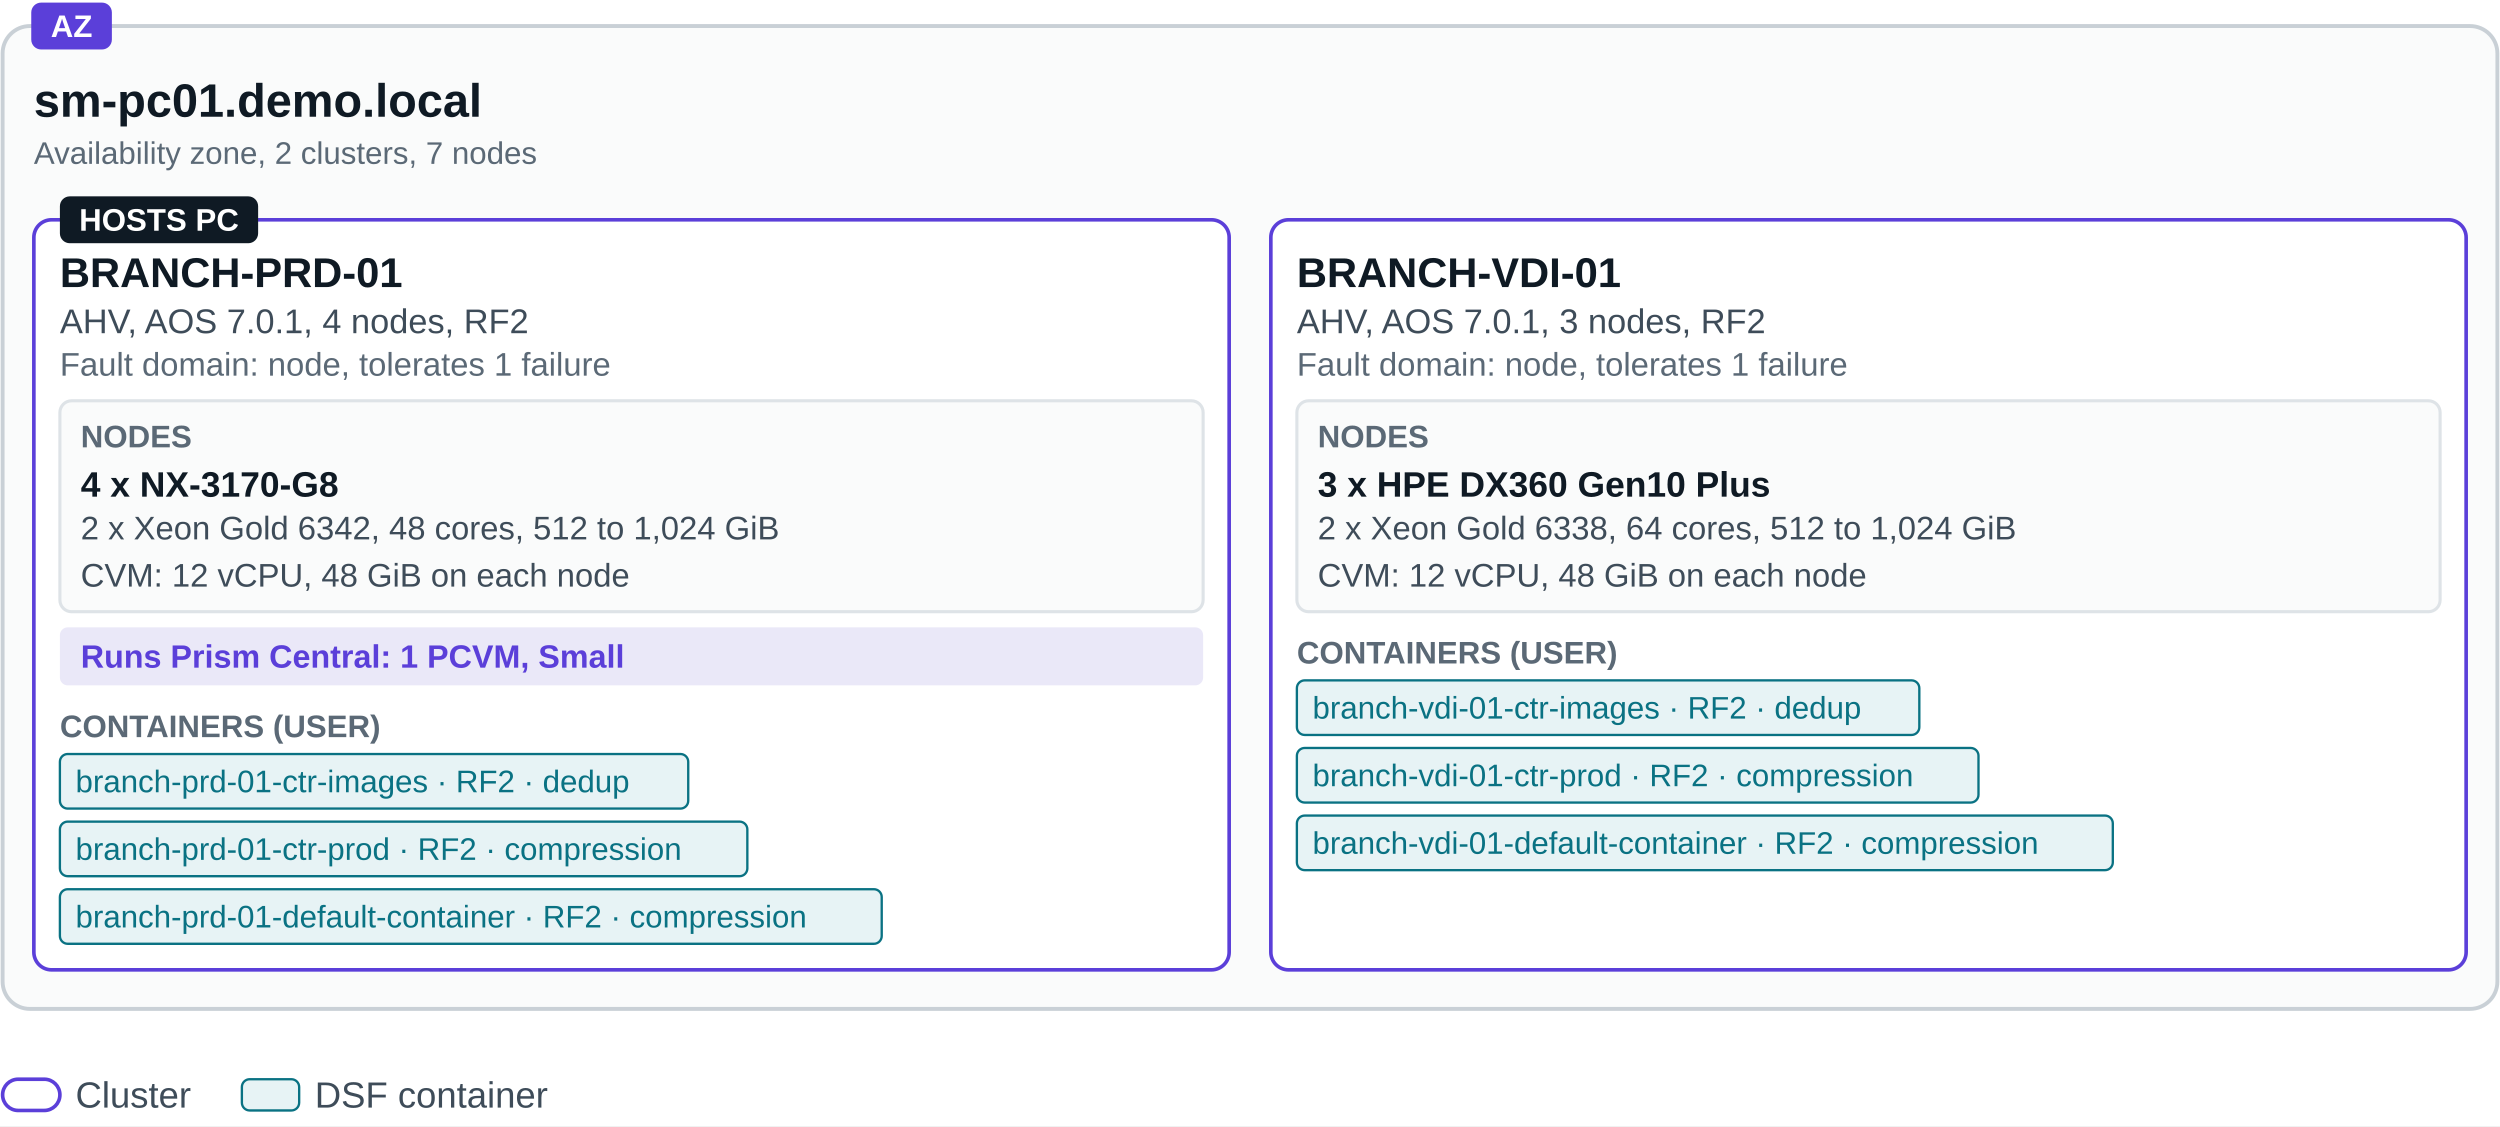
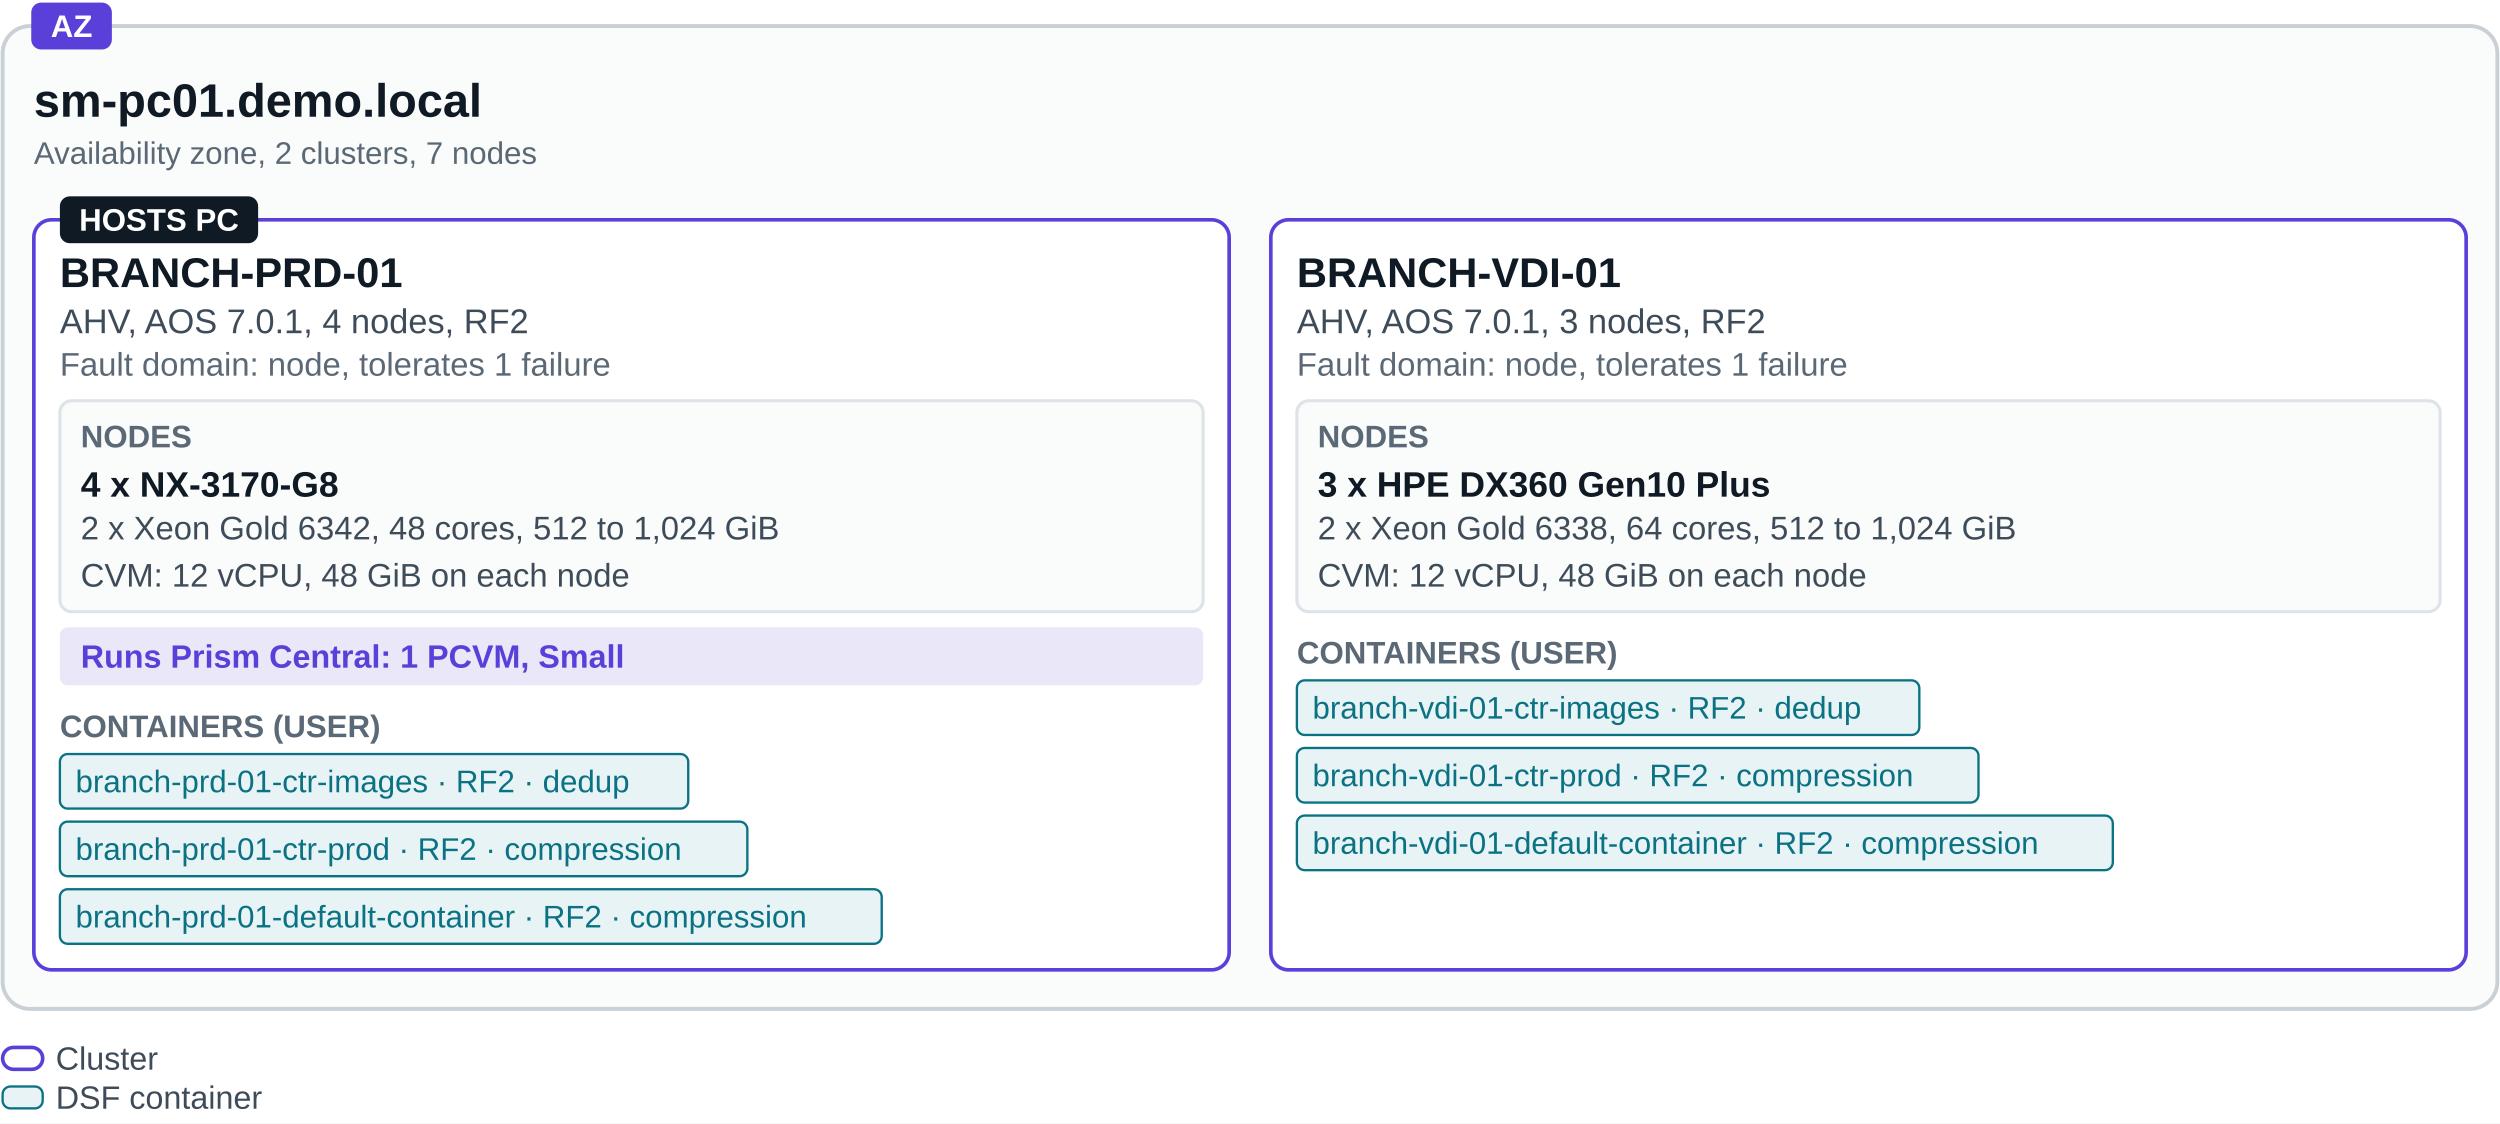
- <svg xmlns="http://www.w3.org/2000/svg" version="1.1" width="480pt" height="216.21pt" viewBox="0 0 480 216.21" font-family="Figtree, Calibri, 'Segoe UI', Arial, sans-serif">
-   <rect width="480" height="216.21" fill="#FFFFFF" />
+ <svg xmlns="http://www.w3.org/2000/svg" version="1.1" width="480pt" height="215.71pt" viewBox="0 0 480 215.71" font-family="Figtree, Calibri, 'Segoe UI', Arial, sans-serif">
+   <rect width="480" height="215.71" fill="#FFFFFF" />
  <g id="site:sm-pc01.demo.local" data-kind="container" data-name="sm-pc01.demo.local">
    <rect x="0.5" y="5" width="479" height="188.71" fill="#FAFBFB" rx="5.25" stroke="#C9D0D6" stroke-width="0.75" />
    <text x="6.5" y="22.41" font-size="9" font-weight="600" fill="#0F1A24" textLength="82.06" lengthAdjust="spacingAndGlyphs">sm-pc01.demo.local</text>
    <text x="6.5" y="31.46" font-size="6" fill="#5B6976" textLength="96.31" lengthAdjust="spacingAndGlyphs">Availability zone, 2 clusters, 7 nodes</text>
  </g>
  <g id="cluster:0ca0388a-8411-5a32-a54a-f18b3163a417" data-kind="box" data-cluster-uuid="0ca0388a-8411-5a32-a54a-f18b3163a417" data-name="BRANCH-PRD-01" data-prism-central="sm-pc01.demo.local">
    <rect x="6.5" y="42.2" width="229.5" height="144.01" fill="#FFFFFF" rx="3.4" stroke="#5B3FD9" stroke-width="0.7" />
    <text x="11.5" y="55.12" font-size="8" font-weight="600" fill="#0F1A24" textLength="64.06" lengthAdjust="spacingAndGlyphs">BRANCH-PRD-01</text>
    <text x="11.5" y="63.97" font-size="6.6" fill="#3E4C59" textLength="87.07" lengthAdjust="spacingAndGlyphs">AHV, AOS 7.0.1, 4 nodes, RF2</text>
    <text x="11.5" y="72.13" font-size="6.3" fill="#5B6976" textLength="104.95" lengthAdjust="spacingAndGlyphs">Fault domain: node, tolerates 1 failure</text>
  </g>
  <g id="cluster:0ca0388a-8411-5a32-a54a-f18b3163a417:nodes" data-kind="box">
    <rect x="11.5" y="76.95" width="219.5" height="40.5" fill="#FAFBFB" rx="2.25" stroke="#DEE3E7" stroke-width="0.6" />
    <text x="15.5" y="85.89" font-size="6" font-weight="600" fill="#5B6976" textLength="20.71" lengthAdjust="spacingAndGlyphs">NODES</text>
    <text x="15.5" y="95.36" font-size="6.8" font-weight="600" fill="#0F1A24" textLength="50.31" lengthAdjust="spacingAndGlyphs">4 x NX-3170-G8</text>
    <text x="15.5" y="103.57" font-size="6.3" fill="#3E4C59" textLength="132.07" lengthAdjust="spacingAndGlyphs">2 x Xeon Gold 6342, 48 cores, 512 to 1,024 GiB</text>
    <text x="15.5" y="112.63" font-size="6.3" fill="#3E4C59" textLength="103.12" lengthAdjust="spacingAndGlyphs">CVM: 12 vCPU, 48 GiB on each node</text>
  </g>
  <g id="cluster:0ca0388a-8411-5a32-a54a-f18b3163a417:ctr-label" data-kind="label">
    <text x="11.5" y="141.53" font-size="6" font-weight="600" fill="#5B6976" textLength="59.8" lengthAdjust="spacingAndGlyphs">CONTAINERS (USER)</text>
  </g>
  <g id="cluster:8996917a-a180-5d7e-83b7-4e276021ce55" data-kind="box" data-cluster-uuid="8996917a-a180-5d7e-83b7-4e276021ce55" data-name="BRANCH-VDI-01" data-prism-central="sm-pc01.demo.local">
    <rect x="244" y="42.2" width="229.5" height="144.01" fill="#FFFFFF" rx="3.4" stroke="#5B3FD9" stroke-width="0.7" />
    <text x="249" y="55.12" font-size="8" font-weight="600" fill="#0F1A24" textLength="62.15" lengthAdjust="spacingAndGlyphs">BRANCH-VDI-01</text>
    <text x="249" y="63.97" font-size="6.6" fill="#3E4C59" textLength="86.57" lengthAdjust="spacingAndGlyphs">AHV, AOS 7.0.1, 3 nodes, RF2</text>
    <text x="249" y="72.13" font-size="6.3" fill="#5B6976" textLength="104.95" lengthAdjust="spacingAndGlyphs">Fault domain: node, tolerates 1 failure</text>
  </g>
  <g id="cluster:8996917a-a180-5d7e-83b7-4e276021ce55:nodes" data-kind="box">
    <rect x="249" y="76.95" width="219.5" height="40.5" fill="#FAFBFB" rx="2.25" stroke="#DEE3E7" stroke-width="0.6" />
    <text x="253" y="85.89" font-size="6" font-weight="600" fill="#5B6976" textLength="20.71" lengthAdjust="spacingAndGlyphs">NODES</text>
    <text x="253" y="95.36" font-size="6.8" font-weight="600" fill="#0F1A24" textLength="82.35" lengthAdjust="spacingAndGlyphs">3 x HPE DX360 Gen10 Plus</text>
    <text x="253" y="103.57" font-size="6.3" fill="#3E4C59" textLength="131.63" lengthAdjust="spacingAndGlyphs">2 x Xeon Gold 6338, 64 cores, 512 to 1,024 GiB</text>
    <text x="253" y="112.63" font-size="6.3" fill="#3E4C59" textLength="103.12" lengthAdjust="spacingAndGlyphs">CVM: 12 vCPU, 48 GiB on each node</text>
  </g>
  <g id="cluster:8996917a-a180-5d7e-83b7-4e276021ce55:ctr-label" data-kind="label">
    <text x="249" y="127.39" font-size="6" font-weight="600" fill="#5B6976" textLength="59.8" lengthAdjust="spacingAndGlyphs">CONTAINERS (USER)</text>
  </g>
  <g id="legend:0" data-kind="swatch">
-     <rect x="0.5" y="207.21" width="11" height="6" fill="#FFFFFF" rx="3" stroke="#5B3FD9" stroke-width="0.7" />
+     <rect x="0.5" y="201.11" width="7.7" height="4.2" fill="#FFFFFF" rx="2.1" stroke="#5B3FD9" stroke-width="0.7" />
  </g>
  <g id="legend:0:label" data-kind="label">
-     <text x="14.5" y="212.66" font-size="7" fill="#3E4C59" textLength="22.59" lengthAdjust="spacingAndGlyphs">Cluster</text>
+     <text x="10.7" y="205.38" font-size="6.2" fill="#3E4C59" textLength="20.01" lengthAdjust="spacingAndGlyphs">Cluster</text>
  </g>
  <g id="legend:1" data-kind="swatch">
-     <rect x="46.44" y="207.21" width="11" height="6" fill="#E7F3F5" rx="1.5" stroke="#0A7283" stroke-width="0.45" />
+     <rect x="0.5" y="208.61" width="7.7" height="4.2" fill="#E7F3F5" rx="1.5" stroke="#0A7283" stroke-width="0.45" />
  </g>
  <g id="legend:1:label" data-kind="label">
-     <text x="60.44" y="212.66" font-size="7" fill="#3E4C59" textLength="44.33" lengthAdjust="spacingAndGlyphs">DSF container</text>
+     <text x="10.7" y="212.88" font-size="6.2" fill="#3E4C59" textLength="39.26" lengthAdjust="spacingAndGlyphs">DSF container</text>
  </g>
  <g id="site:sm-pc01.demo.local:tag" data-kind="tag">
    <rect x="6" y="0.5" width="15.48" height="9" fill="#5B3FD9" rx="1.9" />
    <text x="13.74" y="7.1" text-anchor="middle" font-size="6" font-weight="600" fill="#FFFFFF" textLength="8" lengthAdjust="spacingAndGlyphs">AZ</text>
  </g>
  <g id="cluster:0ca0388a-8411-5a32-a54a-f18b3163a417:tag" data-kind="tag">
    <rect x="11.5" y="37.7" width="38.06" height="9" fill="#0F1A24" rx="1.9" />
    <text x="30.53" y="44.3" text-anchor="middle" font-size="6" font-weight="600" fill="#FFFFFF" textLength="29.3" lengthAdjust="spacingAndGlyphs">HOSTS PC</text>
  </g>
  <g id="cluster:0ca0388a-8411-5a32-a54a-f18b3163a417:role" data-kind="strip">
    <rect x="11.5" y="120.45" width="219.5" height="11.14" fill="#EAE8F8" rx="1.5" />
    <text x="15.5" y="128.19" font-size="6.2" font-weight="600" fill="#5B3FD9" textLength="96.87" lengthAdjust="spacingAndGlyphs">Runs Prism Central: 1 PCVM, Small</text>
  </g>
  <g id="cluster:0ca0388a-8411-5a32-a54a-f18b3163a417:ctr:f8142403-4936-5c06-8b1f-7850efeb3849" data-kind="strip" data-name="branch-prd-01-ctr-images">
    <rect x="11.5" y="144.77" width="120.64" height="10.48" fill="#E7F3F5" rx="1.5" stroke="#0A7283" stroke-width="0.45" />
    <text x="14.5" y="152.11" font-size="6" fill="#0A7283" textLength="107.21" lengthAdjust="spacingAndGlyphs">branch-prd-01-ctr-images · RF2 · dedup</text>
  </g>
  <g id="cluster:0ca0388a-8411-5a32-a54a-f18b3163a417:ctr:b42b3f2d-5034-5c52-8908-4f4bbc4ab0c4" data-kind="strip" data-name="branch-prd-01-ctr-prod">
    <rect x="11.5" y="157.75" width="131.99" height="10.48" fill="#E7F3F5" rx="1.5" stroke="#0A7283" stroke-width="0.45" />
    <text x="14.5" y="165.09" font-size="6" fill="#0A7283" textLength="117.92" lengthAdjust="spacingAndGlyphs">branch-prd-01-ctr-prod · RF2 · compression</text>
  </g>
  <g id="cluster:0ca0388a-8411-5a32-a54a-f18b3163a417:ctr:0f387708-19ea-5cb7-92a9-662c484c8bc0" data-kind="strip" data-name="branch-prd-01-default-container">
    <rect x="11.5" y="170.73" width="157.79" height="10.48" fill="#E7F3F5" rx="1.5" stroke="#0A7283" stroke-width="0.45" />
    <text x="14.5" y="178.07" font-size="6" fill="#0A7283" textLength="142.25" lengthAdjust="spacingAndGlyphs">branch-prd-01-default-container · RF2 · compression</text>
  </g>
  <g id="cluster:8996917a-a180-5d7e-83b7-4e276021ce55:ctr:9af77111-bf0f-532b-92bf-e7ac0d1bf523" data-kind="strip" data-name="branch-vdi-01-ctr-images">
    <rect x="249" y="130.63" width="119.51" height="10.48" fill="#E7F3F5" rx="1.5" stroke="#0A7283" stroke-width="0.45" />
    <text x="252" y="137.97" font-size="6" fill="#0A7283" textLength="106.15" lengthAdjust="spacingAndGlyphs">branch-vdi-01-ctr-images · RF2 · dedup</text>
  </g>
  <g id="cluster:8996917a-a180-5d7e-83b7-4e276021ce55:ctr:f7664c52-d149-5168-b5f2-7ff856485b51" data-kind="strip" data-name="branch-vdi-01-ctr-prod">
    <rect x="249" y="143.61" width="130.87" height="10.48" fill="#E7F3F5" rx="1.5" stroke="#0A7283" stroke-width="0.45" />
    <text x="252" y="150.95" font-size="6" fill="#0A7283" textLength="116.86" lengthAdjust="spacingAndGlyphs">branch-vdi-01-ctr-prod · RF2 · compression</text>
  </g>
  <g id="cluster:8996917a-a180-5d7e-83b7-4e276021ce55:ctr:b7b9dd16-68b4-58cf-9f13-3d5a44821501" data-kind="strip" data-name="branch-vdi-01-default-container">
    <rect x="249" y="156.59" width="156.66" height="10.48" fill="#E7F3F5" rx="1.5" stroke="#0A7283" stroke-width="0.45" />
    <text x="252" y="163.93" font-size="6" fill="#0A7283" textLength="141.19" lengthAdjust="spacingAndGlyphs">branch-vdi-01-default-container · RF2 · compression</text>
  </g>
</svg>
